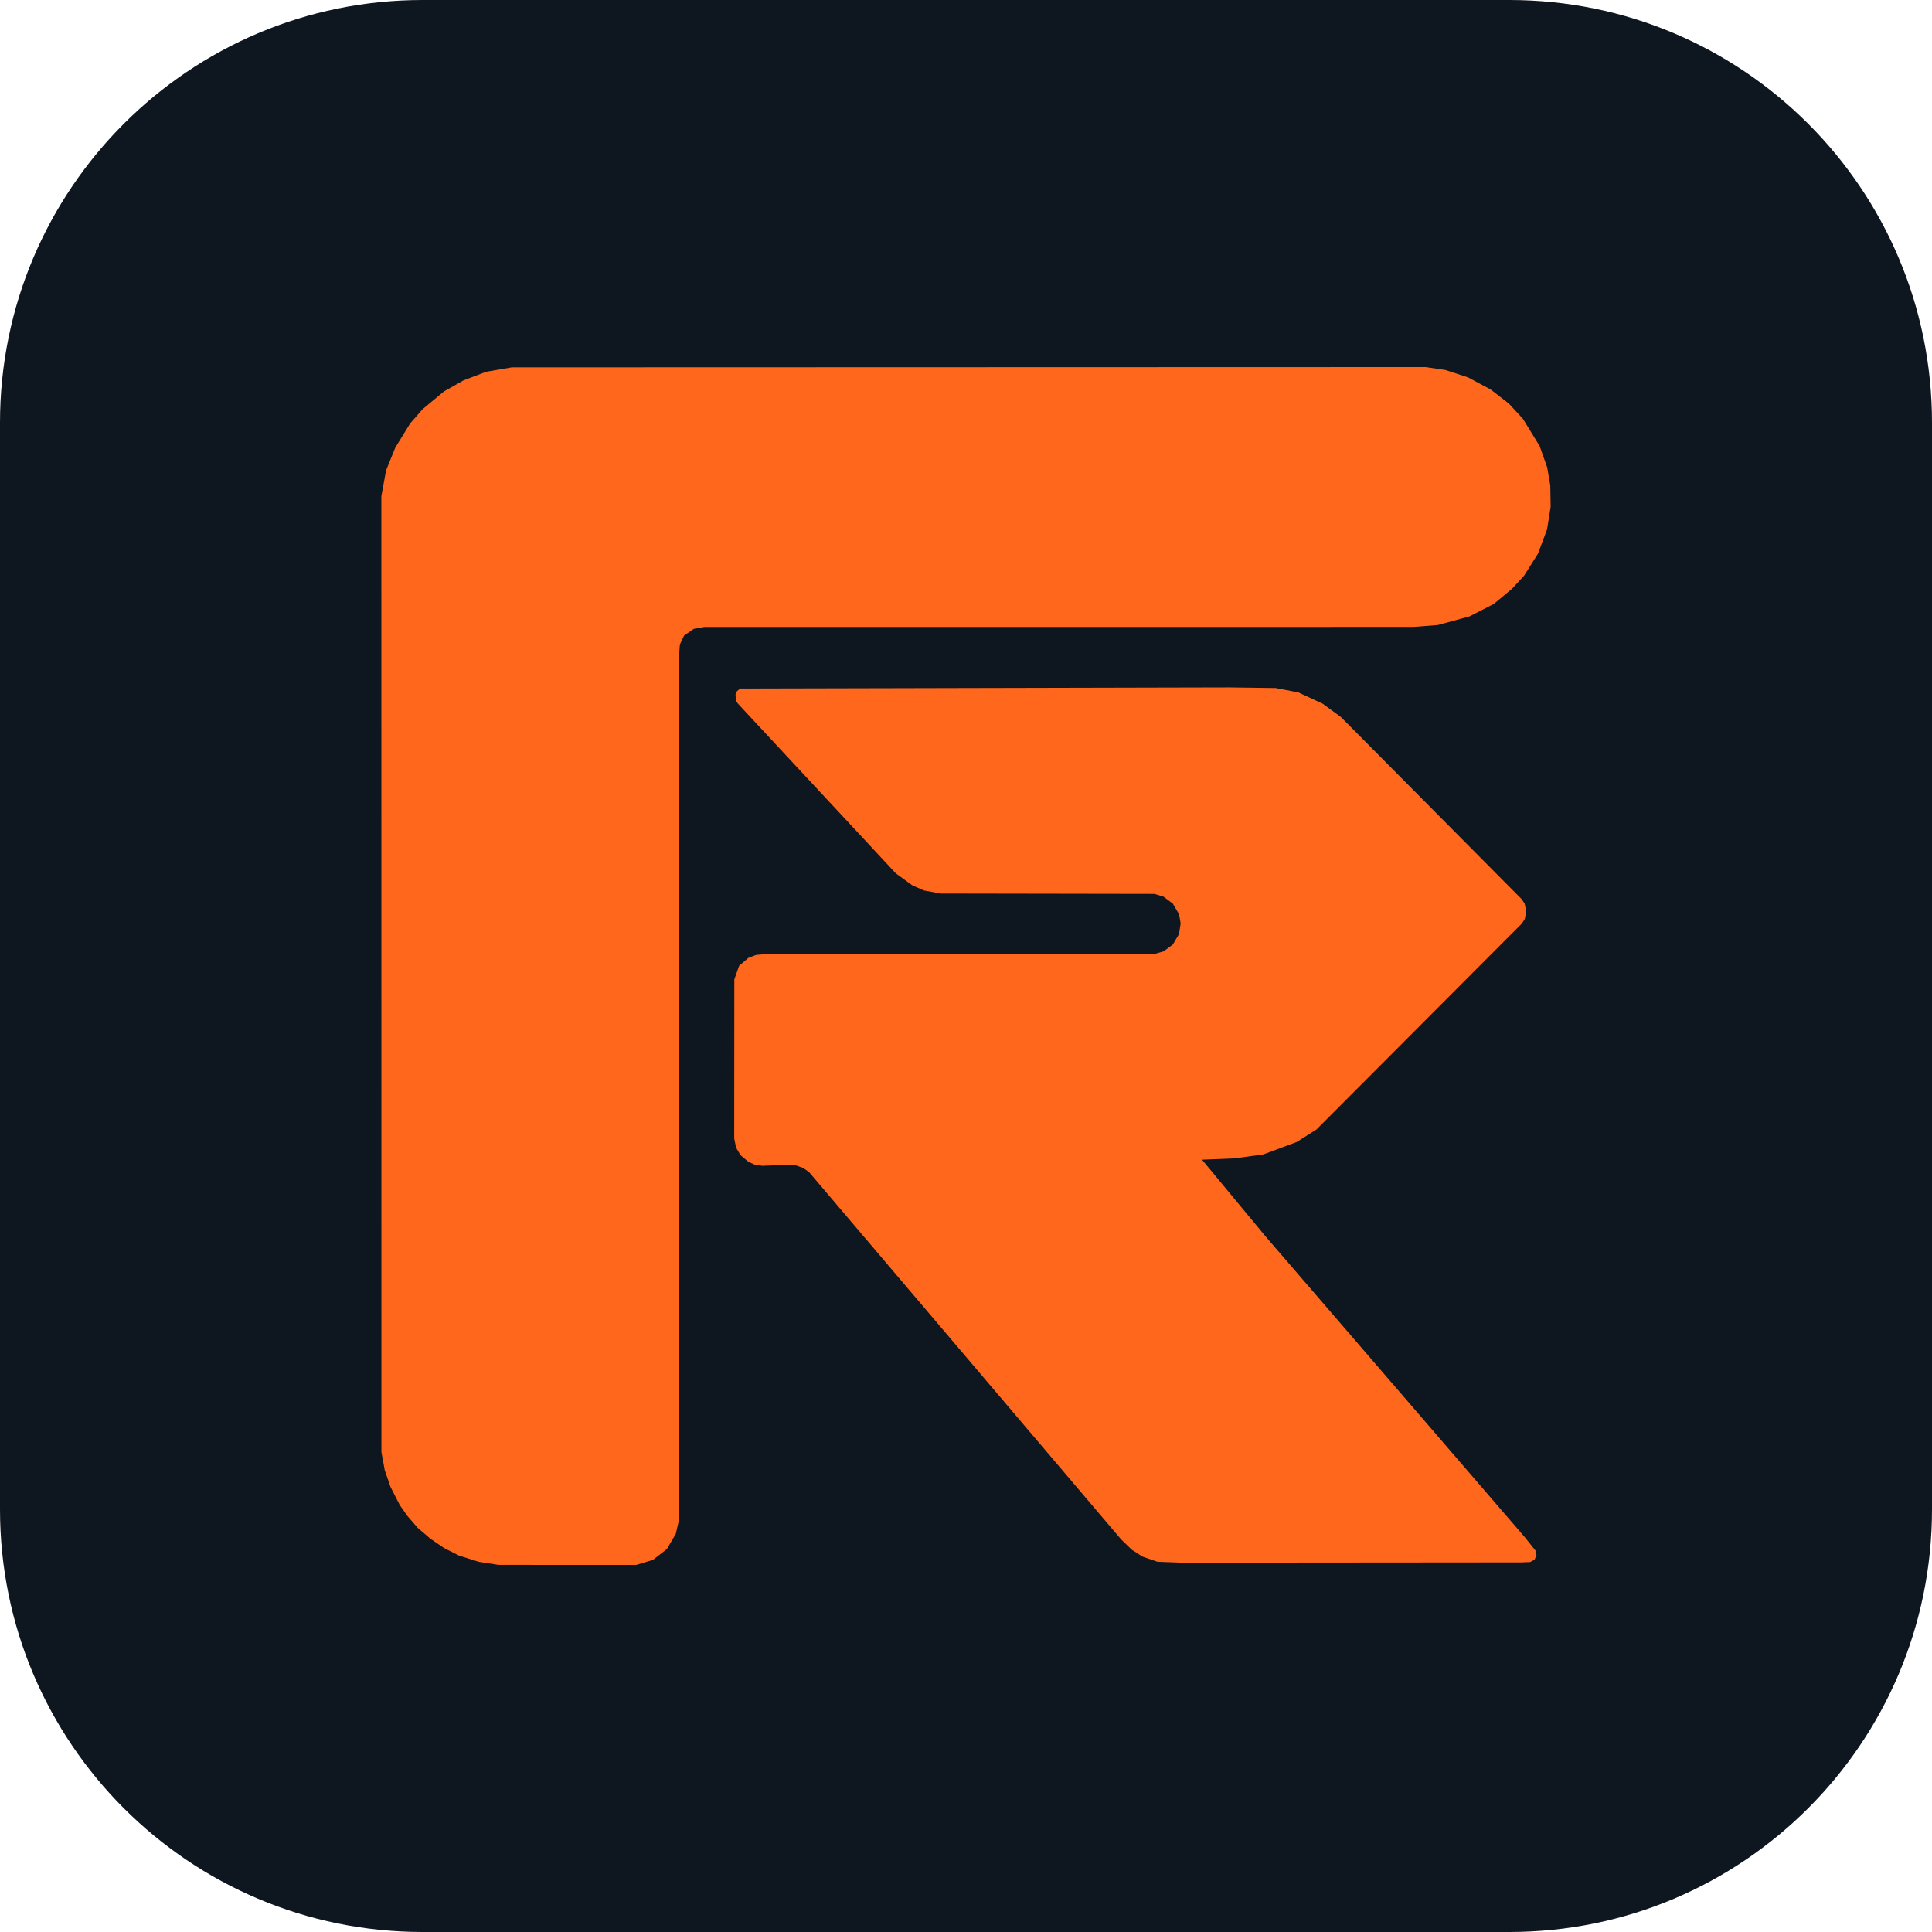
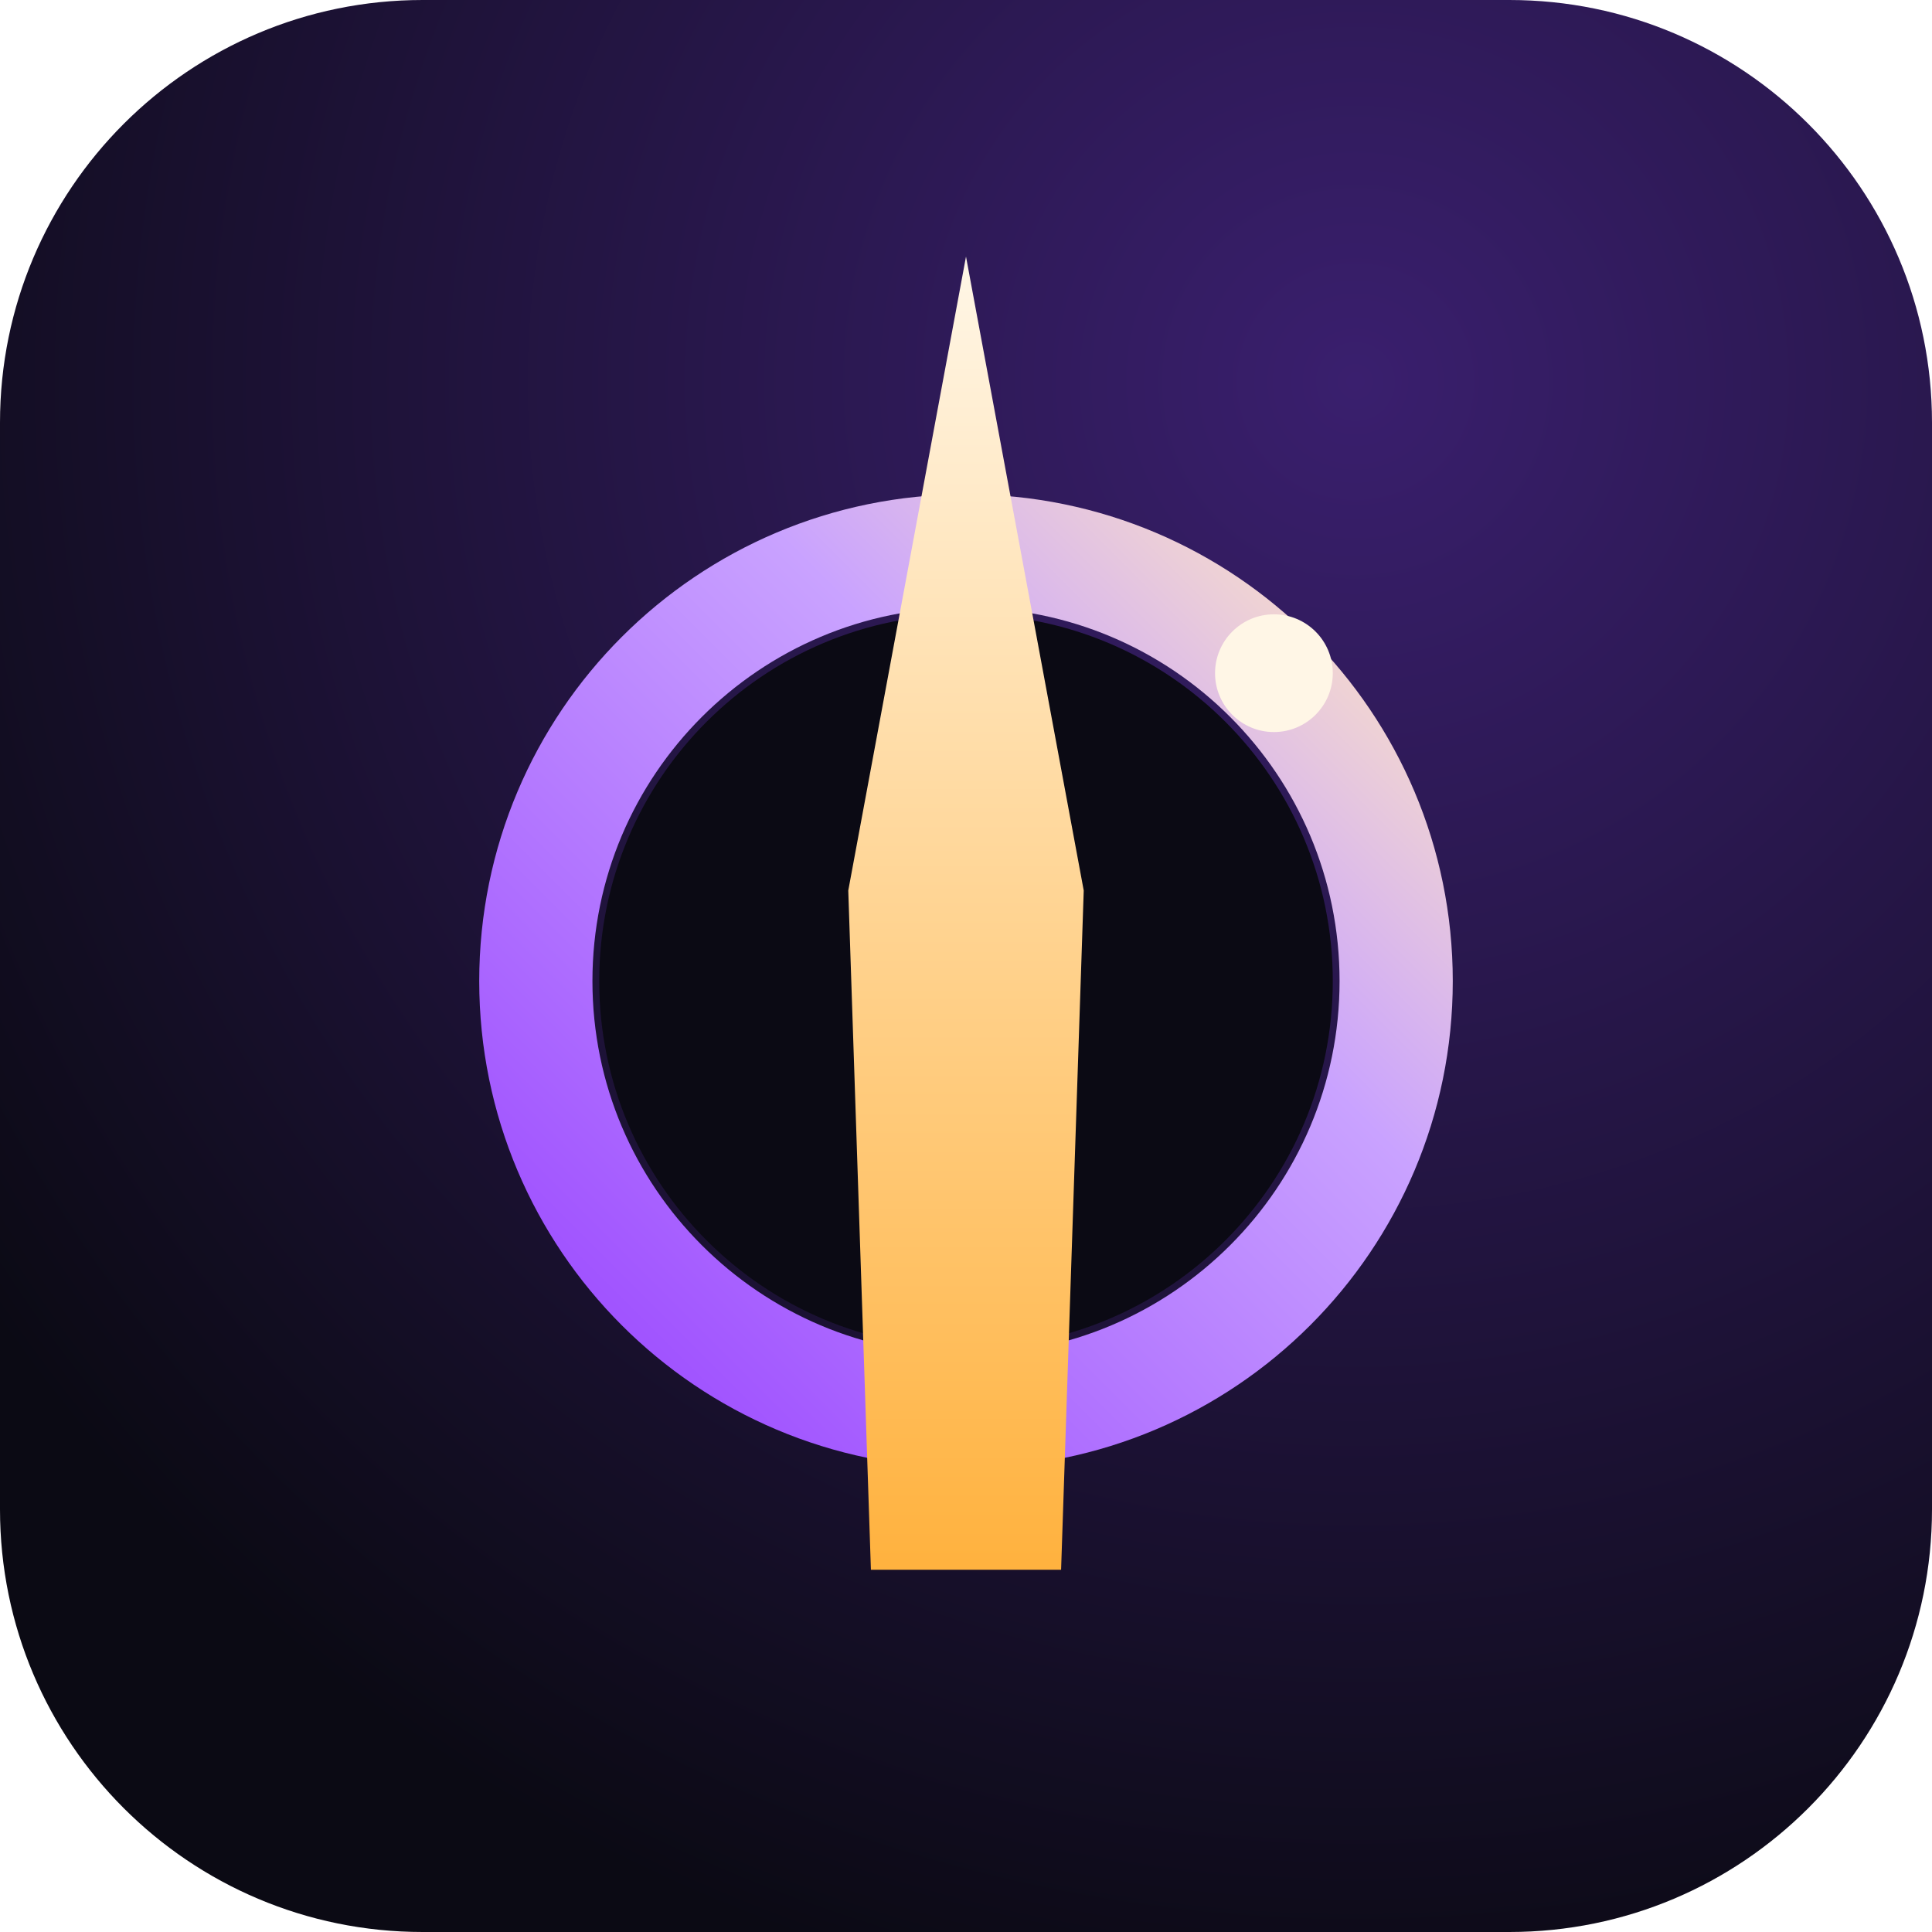
<svg xmlns="http://www.w3.org/2000/svg" width="512" height="512" viewBox="0 0 512 512">
-   <rect width="512" height="512" rx="112" fill="#0E1620" />
-   <g transform="translate(4.622 -0.010) scale(0.401492)">
-     <path d="M326.28 242.5 L309.5 245.4 L294.5 251.06 L281.5 258.42 L267.5 270.05 L259.23 279.5 L249.4 295.5 L243.33 310.5 L240.21 327.5 L240.25 958.5 L242.46 970.5 L246.26 981.5 L252.38 993.5 L257.29 1000.5 L264.2 1008.5 L272.5 1015.6 L281.5 1021.76 L291.5 1026.82 L304.5 1030.92 L317.5 1032.95 L408.5 1032.97 L419.5 1029.64 L428.66 1022.5 L434.55 1012.5 L436.86 1002.5 L436.83 431.5 L437.23 425.5 L440.05 419.5 L446.5 415.09 L453.5 413.86 L921.5 413.83 L937.5 412.58 L958.5 406.86 L974.5 398.66 L986.5 388.67 L994.5 379.97 L1003.63 365.5 L1009.64 349.5 L1012.01 334.5 L1011.78 320.5 L1009.73 308.5 L1004.77 294.5 L993.74 276.5 L984.5 266.48 L972.5 257.16 L957.5 249.13 L942.5 244.23 L929.5 242.32 Z M476.98 454.5 L474.7 456.5 L473.98 458.5 L474.24 462.5 L475.5 464.39 L579.79 576.5 L590.83 584.5 L598.5 587.83 L609.5 589.82 L750.5 590.06 L756.5 591.9 L762.64 596.5 L766.75 603.5 L767.79 609.5 L766.75 616.5 L762.62 623.5 L756.5 627.97 L749.5 629.99 L492.5 629.92 L487.5 630.37 L482.5 632.27 L476.36 637.5 L473.19 646.5 L473.12 751.5 L474.33 757.5 L477.24 762.5 L482.5 766.9 L486.5 768.7 L491.5 769.51 L512.5 768.8 L518.5 770.89 L522.5 773.66 L728.5 1016.11 L735.5 1022.9 L742.61 1027.5 L752.5 1030.89 L768.5 1031.49 L992.5 1031.3 L998.5 1031.08 L1001.39 1029.5 L1002.68 1026.5 L1002.01 1023.5 L994.81 1014.5 L824.16 816.5 L781.89 765.5 L803.5 764.63 L822.5 761.98 L844.5 753.78 L857.5 745.5 L993.1 609.5 L995 606.5 L995.88 601.5 L994.86 596.5 L992.86 593.5 L873.5 473.24 L861.5 464.48 L845.5 457.07 L830.5 454.16 L799.5 453.75 Z" fill="#FF681C" />
+   <defs>
+     <radialGradient id="h" cx="70%" cy="20%" r="85%">
+       <stop offset="0" stop-color="#3A1F6E" />
+       <stop offset="1" stop-color="#0B0A14" />
+     </radialGradient>
+   </defs>
+   <rect width="512" height="512" rx="112" fill="url(#h)" />
+   <g transform="translate(64 56) scale(6)">
+     <defs>
+       <linearGradient id="ri" x1="0" y1="1" x2="1" y2="0">
+         <stop offset="0" stop-color="#9945FF" />
+         <stop offset="0.65" stop-color="#C9A2FF" />
+         <stop offset="1" stop-color="#FFE7C2" />
+       </linearGradient>
+       <linearGradient id="si" x1="0" y1="1" x2="0" y2="0">
+         <stop offset="0" stop-color="#FFB23F" />
+         <stop offset="1" stop-color="#FFF6E6" />
+       </linearGradient>
+     </defs>
+     <circle cx="32" cy="34" r="19" fill="none" stroke="url(#ri)" stroke-width="5" />
+     <circle cx="32" cy="34" r="16.2" fill="#0B0A14" />
+     <circle cx="45.6" cy="20.4" r="2.6" fill="#FFF6E6" />
+     <path d="M32 2 L37.2 30 L36.2 60 L27.8 60 L26.8 30 Z" fill="url(#si)" />
  </g>
</svg>
